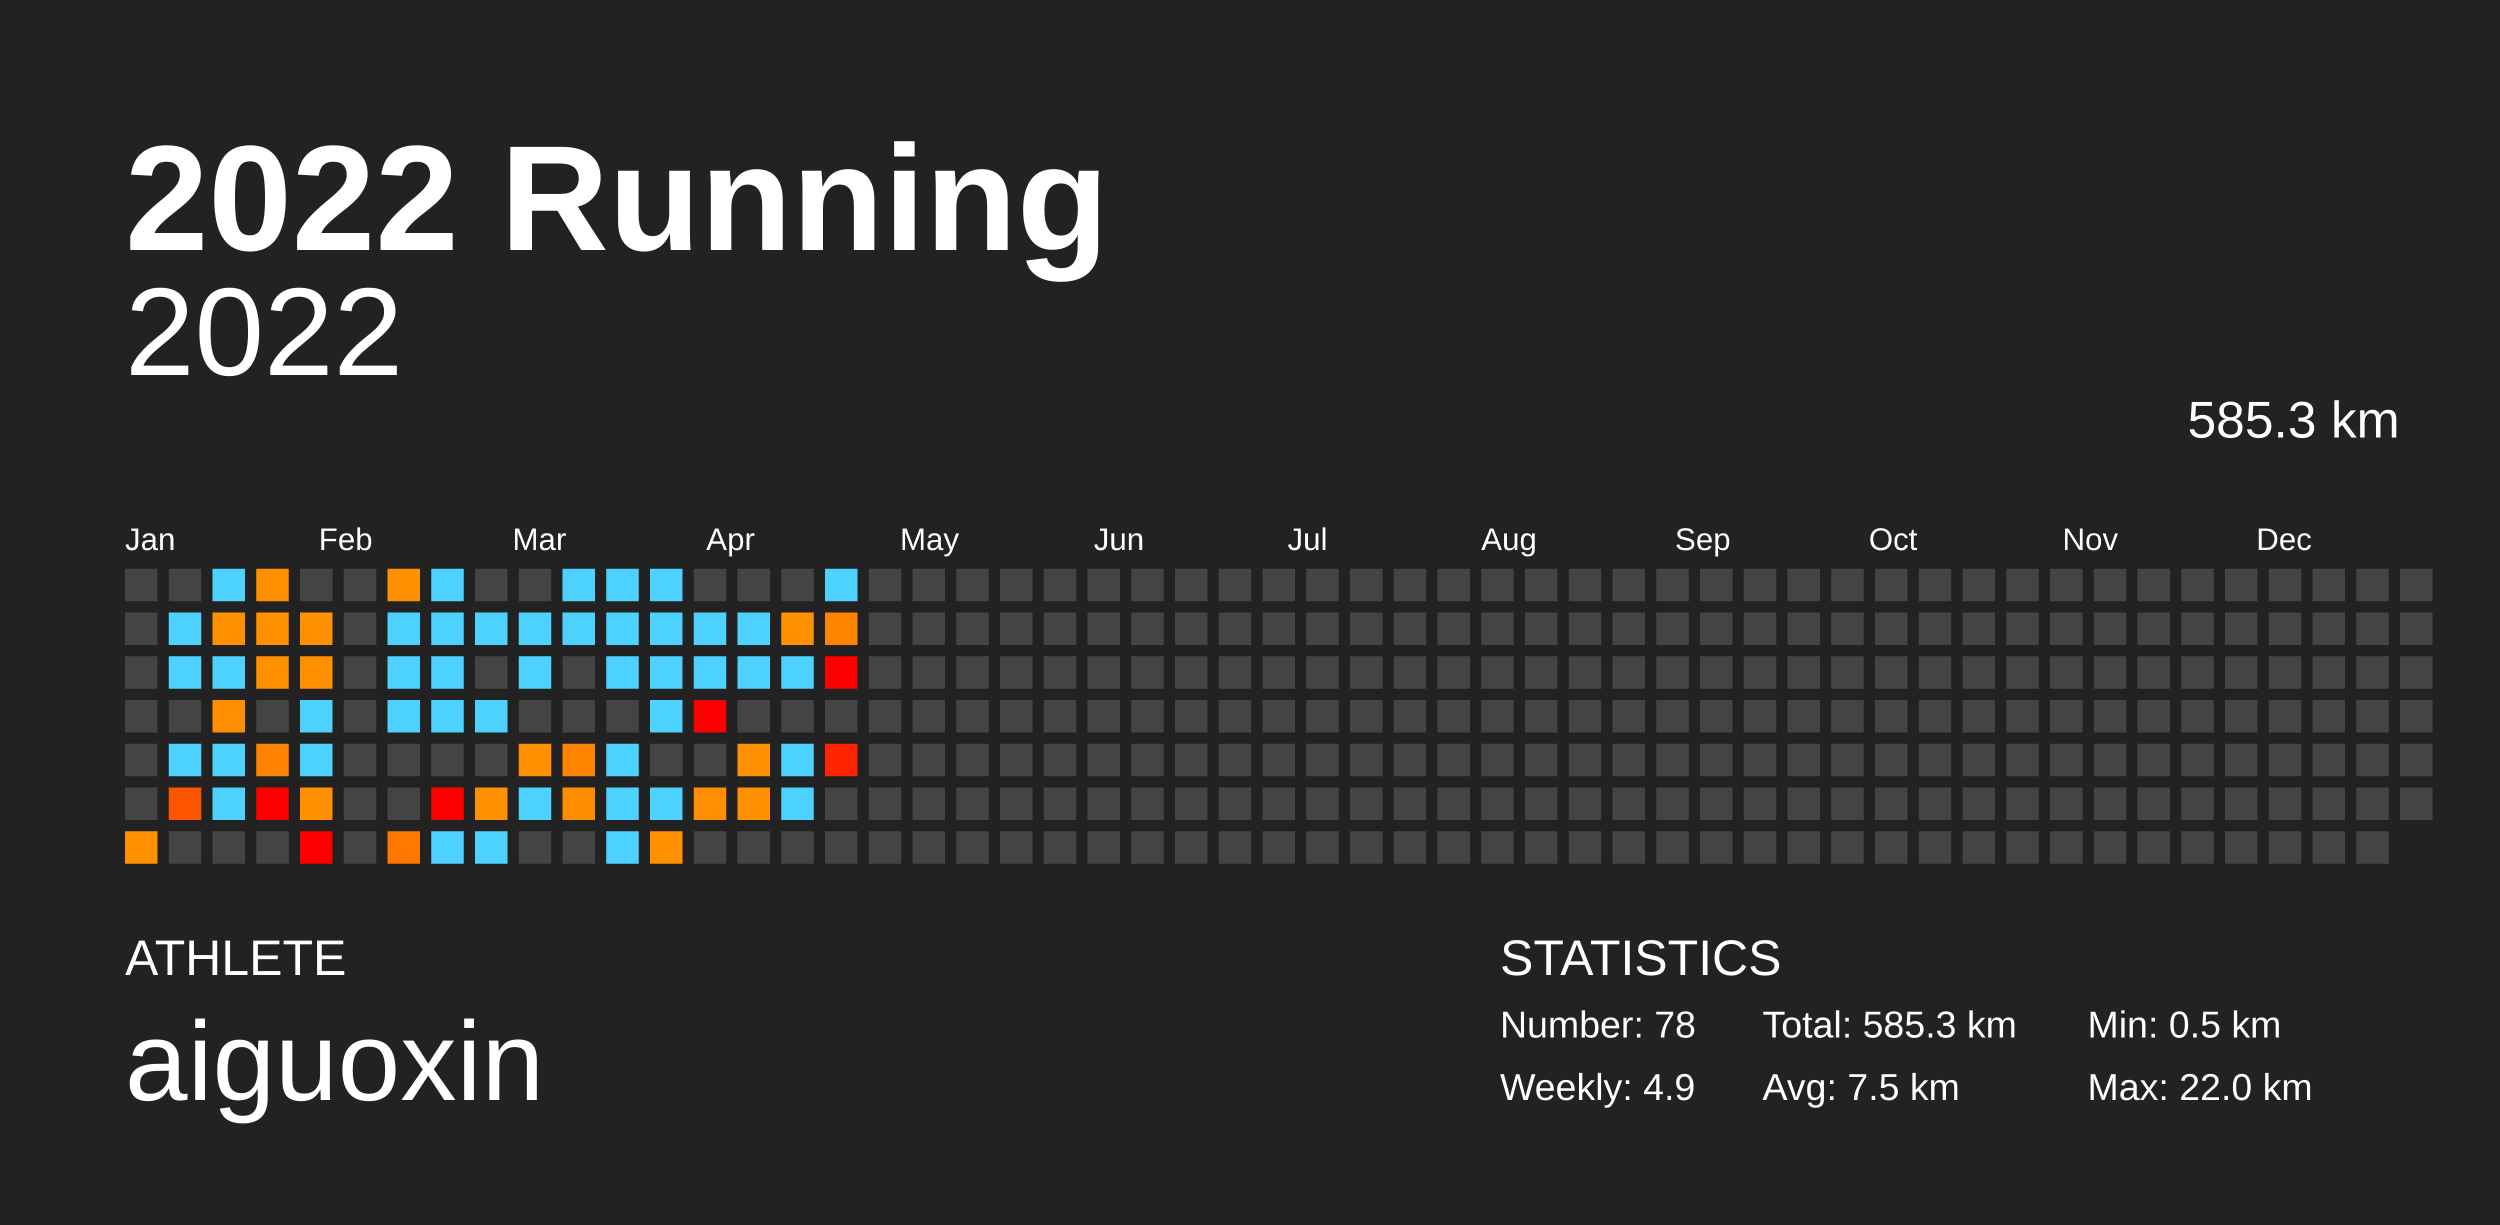
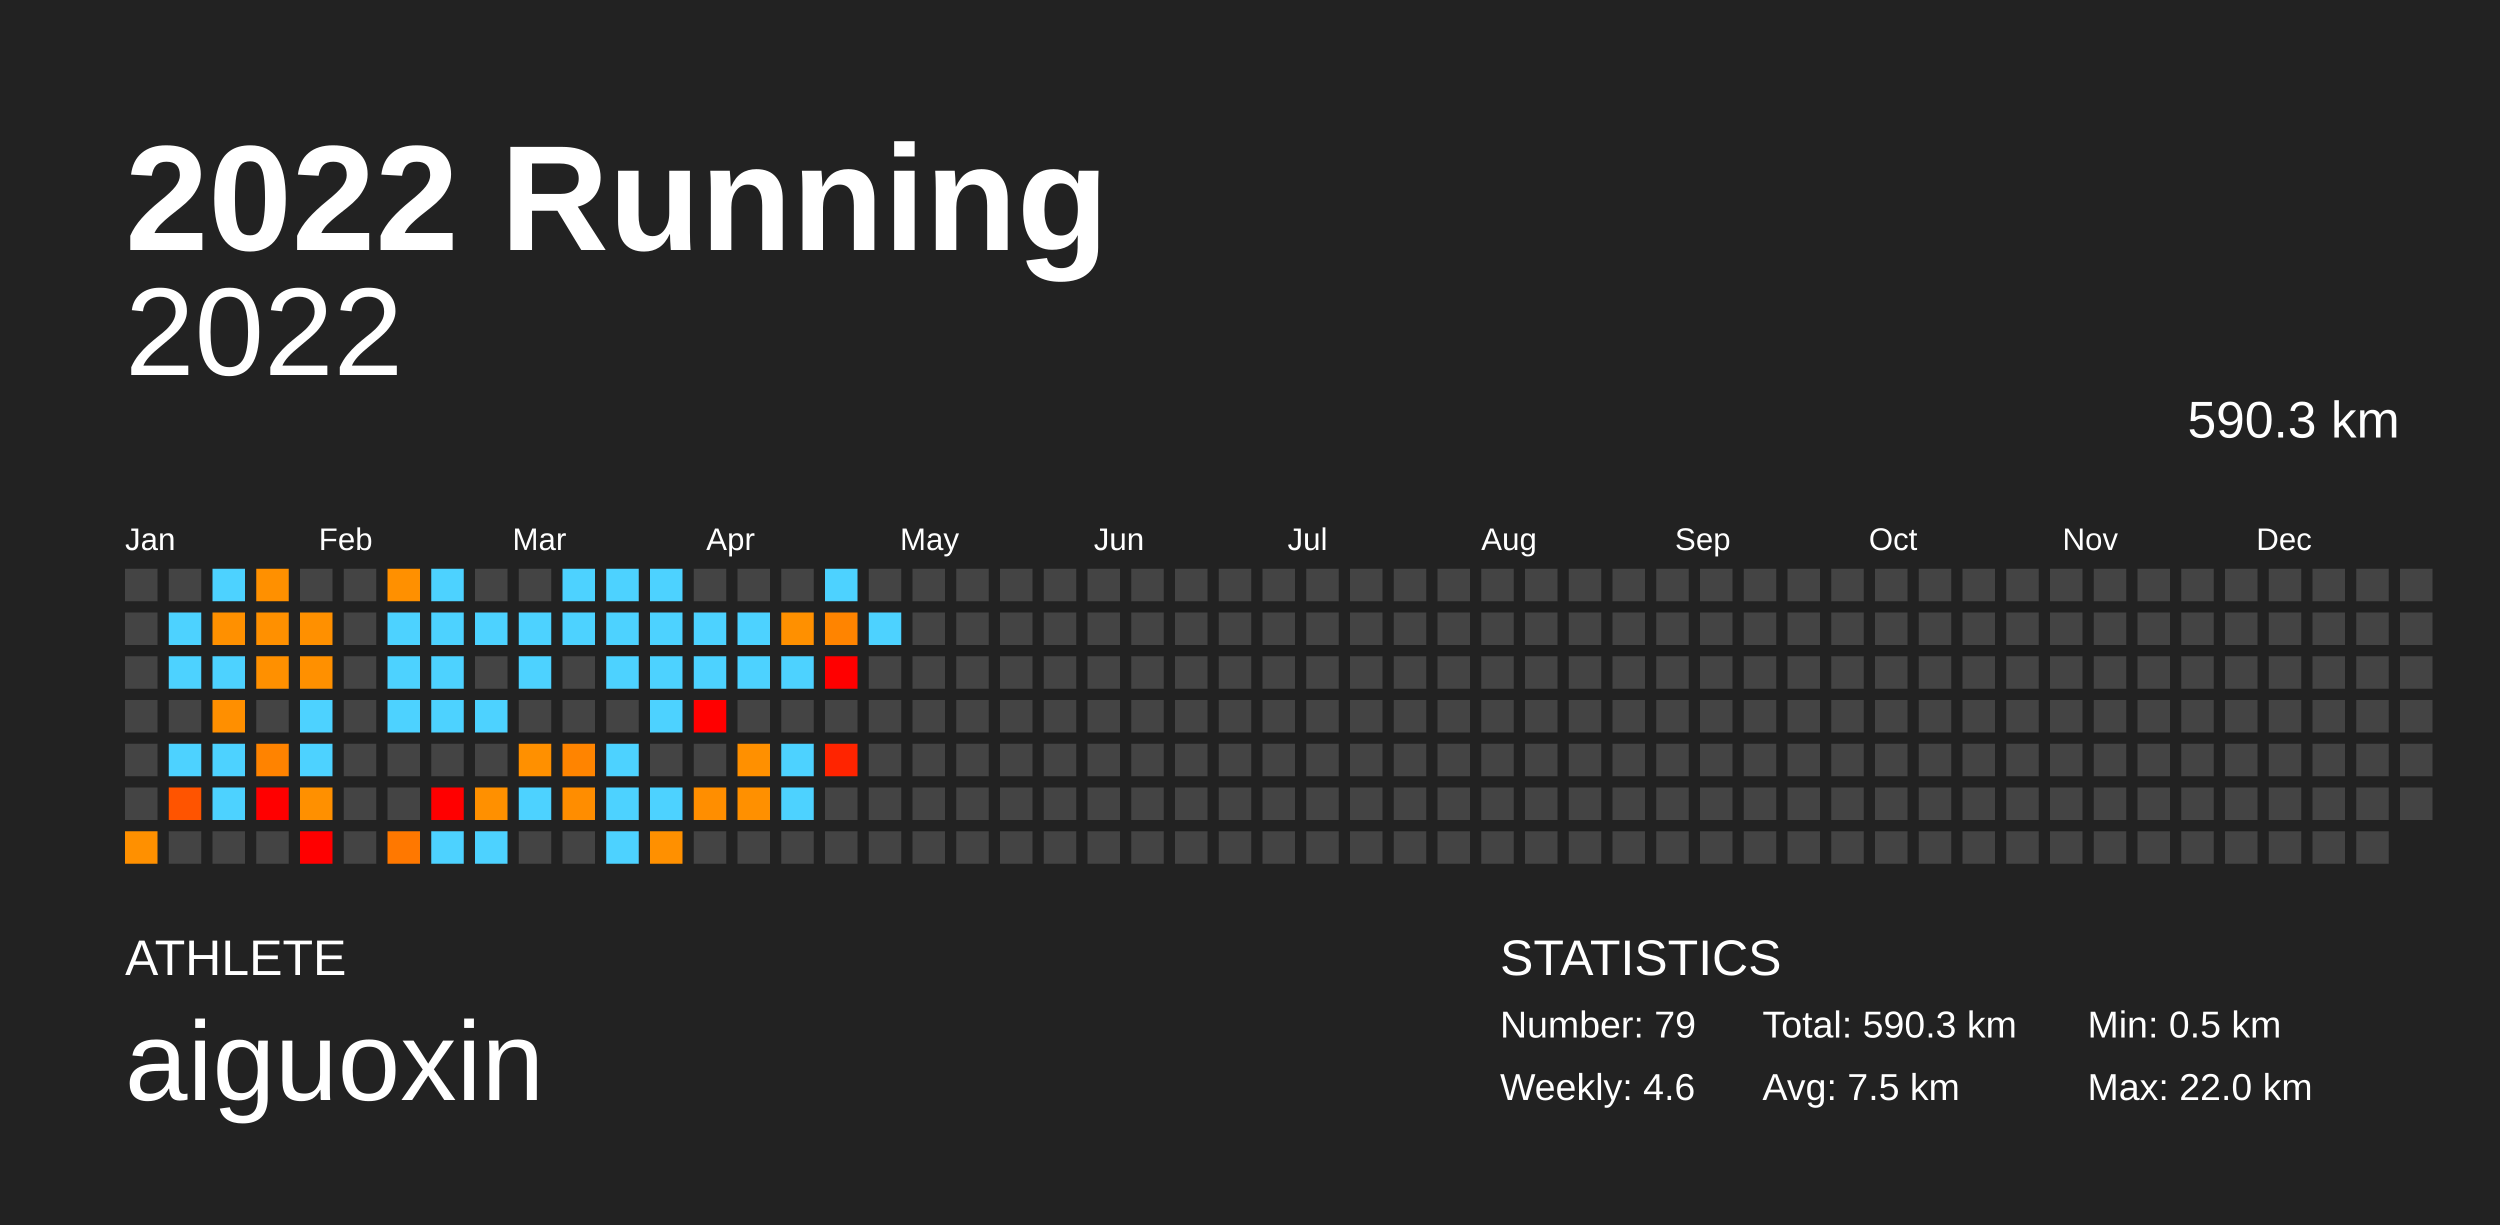
<svg xmlns="http://www.w3.org/2000/svg" baseProfile="full" height="98mm" version="1.1" viewBox="0,0,200,98" width="200mm">
  <defs />
  <rect fill="#222222" height="98" width="200" x="0" y="0" />
  <text fill="#FFFFFF" style="font-size:12px; font-family:Arial; font-weight:bold;" x="10" y="20">2022 Running</text>
  <text fill="#FFFFFF" style="font-size:4px; font-family:Arial" x="10" y="78">ATHLETE</text>
  <text fill="#FFFFFF" style="font-size:9px; font-family:Arial" x="10" y="88">aiguoxin</text>
  <text fill="#FFFFFF" style="font-size:4px; font-family:Arial" x="120" y="78">STATISTICS</text>
-   <text fill="#FFFFFF" style="font-size:3px; font-family:Arial" x="120" y="83">Number: 78</text>
-   <text fill="#FFFFFF" style="font-size:3px; font-family:Arial" x="120" y="88">Weekly: 4.9</text>
-   <text fill="#FFFFFF" style="font-size:3px; font-family:Arial" x="141" y="83">Total: 585.3 km</text>
+   <text fill="#FFFFFF" style="font-size:3px; font-family:Arial" x="120" y="83">Number: 79</text>
+   <text fill="#FFFFFF" style="font-size:3px; font-family:Arial" x="120" y="88">Weekly: 4.6</text>
+   <text fill="#FFFFFF" style="font-size:3px; font-family:Arial" x="141" y="83">Total: 590.3 km</text>
  <text fill="#FFFFFF" style="font-size:3px; font-family:Arial" x="141" y="88">Avg: 7.5 km</text>
  <text fill="#FFFFFF" style="font-size:3px; font-family:Arial" x="167" y="83">Min: 0.5 km</text>
  <text fill="#FFFFFF" style="font-size:3px; font-family:Arial" x="167" y="88">Max: 22.0 km</text>
  <text alignment-baseline="hanging" fill="#FFFFFF" style="font-size:10.0px; font-family:Arial;" x="10" y="30">2022</text>
-   <text alignment-baseline="hanging" fill="#FFFFFF" style="font-size:4.125px; font-family:Arial;" x="175" y="35">585.3 km</text>
+   <text alignment-baseline="hanging" fill="#FFFFFF" style="font-size:4.125px; font-family:Arial;" x="175" y="35">590.3 km</text>
  <text fill="#FFFFFF" style="font-size:2.5px; font-family:Arial" x="10.0" y="44">Jan</text>
  <text fill="#FFFFFF" style="font-size:2.5px; font-family:Arial" x="25.5" y="44">Feb</text>
  <text fill="#FFFFFF" style="font-size:2.5px; font-family:Arial" x="41.0" y="44">Mar</text>
  <text fill="#FFFFFF" style="font-size:2.5px; font-family:Arial" x="56.5" y="44">Apr</text>
  <text fill="#FFFFFF" style="font-size:2.5px; font-family:Arial" x="72.0" y="44">May</text>
  <text fill="#FFFFFF" style="font-size:2.5px; font-family:Arial" x="87.5" y="44">Jun</text>
  <text fill="#FFFFFF" style="font-size:2.5px; font-family:Arial" x="103.0" y="44">Jul</text>
  <text fill="#FFFFFF" style="font-size:2.5px; font-family:Arial" x="118.5" y="44">Aug</text>
  <text fill="#FFFFFF" style="font-size:2.5px; font-family:Arial" x="134.0" y="44">Sep</text>
  <text fill="#FFFFFF" style="font-size:2.5px; font-family:Arial" x="149.5" y="44">Oct</text>
  <text fill="#FFFFFF" style="font-size:2.5px; font-family:Arial" x="165.0" y="44">Nov</text>
  <text fill="#FFFFFF" style="font-size:2.5px; font-family:Arial" x="180.5" y="44">Dec</text>
  <rect fill="#444444" height="2.6" width="2.6" x="10.0" y="45.5" />
  <rect fill="#444444" height="2.6" width="2.6" x="10.0" y="49.0" />
  <rect fill="#444444" height="2.6" width="2.6" x="10.0" y="52.5" />
  <rect fill="#444444" height="2.6" width="2.6" x="10.0" y="56.0" />
  <rect fill="#444444" height="2.6" width="2.6" x="10.0" y="59.5" />
  <rect fill="#444444" height="2.6" width="2.6" x="10.0" y="63.0" />
  <rect fill="#ff9000" height="2.6" width="2.6" x="10.0" y="66.5" />
  <rect fill="#444444" height="2.6" width="2.6" x="13.5" y="45.5" />
  <rect fill="#4dd2ff" height="2.6" width="2.6" x="13.5" y="49.0" />
  <rect fill="#4dd2ff" height="2.6" width="2.6" x="13.5" y="52.5" />
  <rect fill="#444444" height="2.6" width="2.6" x="13.5" y="56.0" />
  <rect fill="#4dd2ff" height="2.6" width="2.6" x="13.5" y="59.5" />
  <rect fill="#ff5400" height="2.6" width="2.6" x="13.5" y="63.0" />
  <rect fill="#444444" height="2.6" width="2.6" x="13.5" y="66.5" />
  <rect fill="#4dd2ff" height="2.6" width="2.6" x="17.0" y="45.5" />
  <rect fill="#ff9000" height="2.6" width="2.6" x="17.0" y="49.0" />
  <rect fill="#4dd2ff" height="2.6" width="2.6" x="17.0" y="52.5" />
  <rect fill="#ff8f00" height="2.6" width="2.6" x="17.0" y="56.0" />
  <rect fill="#4dd2ff" height="2.6" width="2.6" x="17.0" y="59.5" />
  <rect fill="#4dd2ff" height="2.6" width="2.6" x="17.0" y="63.0" />
  <rect fill="#444444" height="2.6" width="2.6" x="17.0" y="66.5" />
  <rect fill="#ff9000" height="2.6" width="2.6" x="20.5" y="45.5" />
  <rect fill="#ff9000" height="2.6" width="2.6" x="20.5" y="49.0" />
  <rect fill="#ff9000" height="2.6" width="2.6" x="20.5" y="52.5" />
  <rect fill="#444444" height="2.6" width="2.6" x="20.5" y="56.0" />
  <rect fill="#ff8300" height="2.6" width="2.6" x="20.5" y="59.5" />
  <rect fill="red" height="2.6" width="2.6" x="20.5" y="63.0" />
  <rect fill="#444444" height="2.6" width="2.6" x="20.5" y="66.5" />
  <rect fill="#444444" height="2.6" width="2.6" x="24.0" y="45.5" />
  <rect fill="#ff9000" height="2.6" width="2.6" x="24.0" y="49.0" />
  <rect fill="#ff9000" height="2.6" width="2.6" x="24.0" y="52.5" />
  <rect fill="#4dd2ff" height="2.6" width="2.6" x="24.0" y="56.0" />
  <rect fill="#4dd2ff" height="2.6" width="2.6" x="24.0" y="59.5" />
  <rect fill="#ff9000" height="2.6" width="2.6" x="24.0" y="63.0" />
  <rect fill="red" height="2.6" width="2.6" x="24.0" y="66.5" />
  <rect fill="#444444" height="2.6" width="2.6" x="27.5" y="45.5" />
  <rect fill="#444444" height="2.6" width="2.6" x="27.5" y="49.0" />
  <rect fill="#444444" height="2.6" width="2.6" x="27.5" y="52.5" />
  <rect fill="#444444" height="2.6" width="2.6" x="27.5" y="56.0" />
  <rect fill="#444444" height="2.6" width="2.6" x="27.5" y="59.5" />
  <rect fill="#444444" height="2.6" width="2.6" x="27.5" y="63.0" />
  <rect fill="#444444" height="2.6" width="2.6" x="27.5" y="66.5" />
  <rect fill="#ff9000" height="2.6" width="2.6" x="31.0" y="45.5" />
  <rect fill="#4dd2ff" height="2.6" width="2.6" x="31.0" y="49.0" />
  <rect fill="#4dd2ff" height="2.6" width="2.6" x="31.0" y="52.5" />
  <rect fill="#4dd2ff" height="2.6" width="2.6" x="31.0" y="56.0" />
  <rect fill="#444444" height="2.6" width="2.6" x="31.0" y="59.5" />
  <rect fill="#444444" height="2.6" width="2.6" x="31.0" y="63.0" />
  <rect fill="#ff7800" height="2.6" width="2.6" x="31.0" y="66.5" />
  <rect fill="#4dd2ff" height="2.6" width="2.6" x="34.5" y="45.5" />
  <rect fill="#4dd2ff" height="2.6" width="2.6" x="34.5" y="49.0" />
  <rect fill="#4dd2ff" height="2.6" width="2.6" x="34.5" y="52.5" />
  <rect fill="#4dd2ff" height="2.6" width="2.6" x="34.5" y="56.0" />
  <rect fill="#444444" height="2.6" width="2.6" x="34.5" y="59.5" />
  <rect fill="red" height="2.6" width="2.6" x="34.5" y="63.0" />
  <rect fill="#4dd2ff" height="2.6" width="2.6" x="34.5" y="66.5" />
  <rect fill="#444444" height="2.6" width="2.6" x="38.0" y="45.5" />
  <rect fill="#4dd2ff" height="2.6" width="2.6" x="38.0" y="49.0" />
  <rect fill="#444444" height="2.6" width="2.6" x="38.0" y="52.5" />
  <rect fill="#4dd2ff" height="2.6" width="2.6" x="38.0" y="56.0" />
  <rect fill="#444444" height="2.6" width="2.6" x="38.0" y="59.5" />
  <rect fill="#ff9000" height="2.6" width="2.6" x="38.0" y="63.0" />
  <rect fill="#4dd2ff" height="2.6" width="2.6" x="38.0" y="66.5" />
  <rect fill="#444444" height="2.6" width="2.6" x="41.5" y="45.5" />
  <rect fill="#4dd2ff" height="2.6" width="2.6" x="41.5" y="49.0" />
  <rect fill="#4dd2ff" height="2.6" width="2.6" x="41.5" y="52.5" />
  <rect fill="#444444" height="2.6" width="2.6" x="41.5" y="56.0" />
  <rect fill="#ff9000" height="2.6" width="2.6" x="41.5" y="59.5" />
  <rect fill="#4dd2ff" height="2.6" width="2.6" x="41.5" y="63.0" />
  <rect fill="#444444" height="2.6" width="2.6" x="41.5" y="66.5" />
  <rect fill="#4dd2ff" height="2.6" width="2.6" x="45.0" y="45.5" />
  <rect fill="#4dd2ff" height="2.6" width="2.6" x="45.0" y="49.0" />
  <rect fill="#444444" height="2.6" width="2.6" x="45.0" y="52.5" />
  <rect fill="#444444" height="2.6" width="2.6" x="45.0" y="56.0" />
  <rect fill="#ff8400" height="2.6" width="2.6" x="45.0" y="59.5" />
  <rect fill="#ff8d00" height="2.6" width="2.6" x="45.0" y="63.0" />
  <rect fill="#444444" height="2.6" width="2.6" x="45.0" y="66.5" />
  <rect fill="#4dd2ff" height="2.6" width="2.6" x="48.5" y="45.5" />
  <rect fill="#4dd2ff" height="2.6" width="2.6" x="48.5" y="49.0" />
  <rect fill="#4dd2ff" height="2.6" width="2.6" x="48.5" y="52.5" />
  <rect fill="#444444" height="2.6" width="2.6" x="48.5" y="56.0" />
  <rect fill="#4dd2ff" height="2.6" width="2.6" x="48.5" y="59.5" />
  <rect fill="#4dd2ff" height="2.6" width="2.6" x="48.5" y="63.0" />
  <rect fill="#4dd2ff" height="2.6" width="2.6" x="48.5" y="66.5" />
  <rect fill="#4dd2ff" height="2.6" width="2.6" x="52.0" y="45.5" />
  <rect fill="#4dd2ff" height="2.6" width="2.6" x="52.0" y="49.0" />
  <rect fill="#4dd2ff" height="2.6" width="2.6" x="52.0" y="52.5" />
  <rect fill="#4dd2ff" height="2.6" width="2.6" x="52.0" y="56.0" />
  <rect fill="#444444" height="2.6" width="2.6" x="52.0" y="59.5" />
  <rect fill="#4dd2ff" height="2.6" width="2.6" x="52.0" y="63.0" />
  <rect fill="#ff9000" height="2.6" width="2.6" x="52.0" y="66.5" />
  <rect fill="#444444" height="2.6" width="2.6" x="55.5" y="45.5" />
  <rect fill="#4dd2ff" height="2.6" width="2.6" x="55.5" y="49.0" />
  <rect fill="#4dd2ff" height="2.6" width="2.6" x="55.5" y="52.5" />
  <rect fill="red" height="2.6" width="2.6" x="55.5" y="56.0" />
  <rect fill="#444444" height="2.6" width="2.6" x="55.5" y="59.5" />
  <rect fill="#ff8e00" height="2.6" width="2.6" x="55.5" y="63.0" />
  <rect fill="#444444" height="2.6" width="2.6" x="55.5" y="66.5" />
  <rect fill="#444444" height="2.6" width="2.6" x="59.0" y="45.5" />
  <rect fill="#4dd2ff" height="2.6" width="2.6" x="59.0" y="49.0" />
  <rect fill="#4dd2ff" height="2.6" width="2.6" x="59.0" y="52.5" />
  <rect fill="#444444" height="2.6" width="2.6" x="59.0" y="56.0" />
  <rect fill="#ff9000" height="2.6" width="2.6" x="59.0" y="59.5" />
  <rect fill="#ff9000" height="2.6" width="2.6" x="59.0" y="63.0" />
  <rect fill="#444444" height="2.6" width="2.6" x="59.0" y="66.5" />
  <rect fill="#444444" height="2.6" width="2.6" x="62.5" y="45.5" />
  <rect fill="#ff9000" height="2.6" width="2.6" x="62.5" y="49.0" />
  <rect fill="#4dd2ff" height="2.6" width="2.6" x="62.5" y="52.5" />
  <rect fill="#444444" height="2.6" width="2.6" x="62.5" y="56.0" />
  <rect fill="#4dd2ff" height="2.6" width="2.6" x="62.5" y="59.5" />
  <rect fill="#4dd2ff" height="2.6" width="2.6" x="62.5" y="63.0" />
  <rect fill="#444444" height="2.6" width="2.6" x="62.5" y="66.5" />
  <rect fill="#4dd2ff" height="2.6" width="2.6" x="66.0" y="45.5" />
  <rect fill="#ff8400" height="2.6" width="2.6" x="66.0" y="49.0" />
  <rect fill="red" height="2.6" width="2.6" x="66.0" y="52.5" />
  <rect fill="#444444" height="2.6" width="2.6" x="66.0" y="56.0" />
  <rect fill="#ff2400" height="2.6" width="2.6" x="66.0" y="59.5" />
  <rect fill="#444444" height="2.6" width="2.6" x="66.0" y="63.0" />
  <rect fill="#444444" height="2.6" width="2.6" x="66.0" y="66.5" />
  <rect fill="#444444" height="2.6" width="2.6" x="69.5" y="45.5" />
-   <rect fill="#444444" height="2.6" width="2.6" x="69.5" y="49.0" />
+   <rect fill="#4dd2ff" height="2.6" width="2.6" x="69.5" y="49.0" />
  <rect fill="#444444" height="2.6" width="2.6" x="69.5" y="52.5" />
  <rect fill="#444444" height="2.6" width="2.6" x="69.5" y="56.0" />
  <rect fill="#444444" height="2.6" width="2.6" x="69.5" y="59.5" />
  <rect fill="#444444" height="2.6" width="2.6" x="69.5" y="63.0" />
  <rect fill="#444444" height="2.6" width="2.6" x="69.5" y="66.5" />
  <rect fill="#444444" height="2.6" width="2.6" x="73.0" y="45.5" />
  <rect fill="#444444" height="2.6" width="2.6" x="73.0" y="49.0" />
  <rect fill="#444444" height="2.6" width="2.6" x="73.0" y="52.5" />
  <rect fill="#444444" height="2.6" width="2.6" x="73.0" y="56.0" />
  <rect fill="#444444" height="2.6" width="2.6" x="73.0" y="59.5" />
  <rect fill="#444444" height="2.6" width="2.6" x="73.0" y="63.0" />
  <rect fill="#444444" height="2.6" width="2.6" x="73.0" y="66.5" />
  <rect fill="#444444" height="2.6" width="2.6" x="76.5" y="45.5" />
  <rect fill="#444444" height="2.6" width="2.6" x="76.5" y="49.0" />
  <rect fill="#444444" height="2.6" width="2.6" x="76.5" y="52.5" />
  <rect fill="#444444" height="2.6" width="2.6" x="76.5" y="56.0" />
  <rect fill="#444444" height="2.6" width="2.6" x="76.5" y="59.5" />
  <rect fill="#444444" height="2.6" width="2.6" x="76.5" y="63.0" />
  <rect fill="#444444" height="2.6" width="2.6" x="76.5" y="66.5" />
  <rect fill="#444444" height="2.6" width="2.6" x="80.0" y="45.5" />
  <rect fill="#444444" height="2.6" width="2.6" x="80.0" y="49.0" />
  <rect fill="#444444" height="2.6" width="2.6" x="80.0" y="52.5" />
  <rect fill="#444444" height="2.6" width="2.6" x="80.0" y="56.0" />
  <rect fill="#444444" height="2.6" width="2.6" x="80.0" y="59.5" />
  <rect fill="#444444" height="2.6" width="2.6" x="80.0" y="63.0" />
  <rect fill="#444444" height="2.6" width="2.6" x="80.0" y="66.5" />
  <rect fill="#444444" height="2.6" width="2.6" x="83.5" y="45.5" />
  <rect fill="#444444" height="2.6" width="2.6" x="83.5" y="49.0" />
  <rect fill="#444444" height="2.6" width="2.6" x="83.5" y="52.5" />
  <rect fill="#444444" height="2.6" width="2.6" x="83.5" y="56.0" />
  <rect fill="#444444" height="2.6" width="2.6" x="83.5" y="59.5" />
  <rect fill="#444444" height="2.6" width="2.6" x="83.5" y="63.0" />
  <rect fill="#444444" height="2.6" width="2.6" x="83.5" y="66.5" />
  <rect fill="#444444" height="2.6" width="2.6" x="87.0" y="45.5" />
  <rect fill="#444444" height="2.6" width="2.6" x="87.0" y="49.0" />
  <rect fill="#444444" height="2.6" width="2.6" x="87.0" y="52.5" />
  <rect fill="#444444" height="2.6" width="2.6" x="87.0" y="56.0" />
  <rect fill="#444444" height="2.6" width="2.6" x="87.0" y="59.5" />
  <rect fill="#444444" height="2.6" width="2.6" x="87.0" y="63.0" />
  <rect fill="#444444" height="2.6" width="2.6" x="87.0" y="66.5" />
  <rect fill="#444444" height="2.6" width="2.6" x="90.5" y="45.5" />
  <rect fill="#444444" height="2.6" width="2.6" x="90.5" y="49.0" />
  <rect fill="#444444" height="2.6" width="2.6" x="90.5" y="52.5" />
  <rect fill="#444444" height="2.6" width="2.6" x="90.5" y="56.0" />
  <rect fill="#444444" height="2.6" width="2.6" x="90.5" y="59.5" />
  <rect fill="#444444" height="2.6" width="2.6" x="90.5" y="63.0" />
  <rect fill="#444444" height="2.6" width="2.6" x="90.5" y="66.5" />
  <rect fill="#444444" height="2.6" width="2.6" x="94.0" y="45.5" />
  <rect fill="#444444" height="2.6" width="2.6" x="94.0" y="49.0" />
  <rect fill="#444444" height="2.6" width="2.6" x="94.0" y="52.5" />
  <rect fill="#444444" height="2.6" width="2.6" x="94.0" y="56.0" />
  <rect fill="#444444" height="2.6" width="2.6" x="94.0" y="59.5" />
  <rect fill="#444444" height="2.6" width="2.6" x="94.0" y="63.0" />
  <rect fill="#444444" height="2.6" width="2.6" x="94.0" y="66.5" />
  <rect fill="#444444" height="2.6" width="2.6" x="97.5" y="45.5" />
  <rect fill="#444444" height="2.6" width="2.6" x="97.5" y="49.0" />
  <rect fill="#444444" height="2.6" width="2.6" x="97.5" y="52.5" />
  <rect fill="#444444" height="2.6" width="2.6" x="97.5" y="56.0" />
  <rect fill="#444444" height="2.6" width="2.6" x="97.5" y="59.5" />
  <rect fill="#444444" height="2.6" width="2.6" x="97.5" y="63.0" />
  <rect fill="#444444" height="2.6" width="2.6" x="97.5" y="66.5" />
  <rect fill="#444444" height="2.6" width="2.6" x="101.0" y="45.5" />
  <rect fill="#444444" height="2.6" width="2.6" x="101.0" y="49.0" />
  <rect fill="#444444" height="2.6" width="2.6" x="101.0" y="52.5" />
  <rect fill="#444444" height="2.6" width="2.6" x="101.0" y="56.0" />
  <rect fill="#444444" height="2.6" width="2.6" x="101.0" y="59.5" />
  <rect fill="#444444" height="2.6" width="2.6" x="101.0" y="63.0" />
  <rect fill="#444444" height="2.6" width="2.6" x="101.0" y="66.5" />
  <rect fill="#444444" height="2.6" width="2.6" x="104.5" y="45.5" />
  <rect fill="#444444" height="2.6" width="2.6" x="104.5" y="49.0" />
  <rect fill="#444444" height="2.6" width="2.6" x="104.5" y="52.5" />
  <rect fill="#444444" height="2.6" width="2.6" x="104.5" y="56.0" />
  <rect fill="#444444" height="2.6" width="2.6" x="104.5" y="59.5" />
  <rect fill="#444444" height="2.6" width="2.6" x="104.5" y="63.0" />
  <rect fill="#444444" height="2.6" width="2.6" x="104.5" y="66.5" />
  <rect fill="#444444" height="2.6" width="2.6" x="108.0" y="45.5" />
  <rect fill="#444444" height="2.6" width="2.6" x="108.0" y="49.0" />
  <rect fill="#444444" height="2.6" width="2.6" x="108.0" y="52.5" />
  <rect fill="#444444" height="2.6" width="2.6" x="108.0" y="56.0" />
  <rect fill="#444444" height="2.6" width="2.6" x="108.0" y="59.5" />
  <rect fill="#444444" height="2.6" width="2.6" x="108.0" y="63.0" />
  <rect fill="#444444" height="2.6" width="2.6" x="108.0" y="66.5" />
  <rect fill="#444444" height="2.6" width="2.6" x="111.5" y="45.5" />
  <rect fill="#444444" height="2.6" width="2.6" x="111.5" y="49.0" />
  <rect fill="#444444" height="2.6" width="2.6" x="111.5" y="52.5" />
  <rect fill="#444444" height="2.6" width="2.6" x="111.5" y="56.0" />
  <rect fill="#444444" height="2.6" width="2.6" x="111.5" y="59.5" />
  <rect fill="#444444" height="2.6" width="2.6" x="111.5" y="63.0" />
  <rect fill="#444444" height="2.6" width="2.6" x="111.5" y="66.5" />
  <rect fill="#444444" height="2.6" width="2.6" x="115.0" y="45.5" />
  <rect fill="#444444" height="2.6" width="2.6" x="115.0" y="49.0" />
  <rect fill="#444444" height="2.6" width="2.6" x="115.0" y="52.5" />
  <rect fill="#444444" height="2.6" width="2.6" x="115.0" y="56.0" />
  <rect fill="#444444" height="2.6" width="2.6" x="115.0" y="59.5" />
  <rect fill="#444444" height="2.6" width="2.6" x="115.0" y="63.0" />
  <rect fill="#444444" height="2.6" width="2.6" x="115.0" y="66.5" />
  <rect fill="#444444" height="2.6" width="2.6" x="118.5" y="45.5" />
  <rect fill="#444444" height="2.6" width="2.6" x="118.5" y="49.0" />
  <rect fill="#444444" height="2.6" width="2.6" x="118.5" y="52.5" />
  <rect fill="#444444" height="2.6" width="2.6" x="118.5" y="56.0" />
  <rect fill="#444444" height="2.6" width="2.6" x="118.5" y="59.5" />
  <rect fill="#444444" height="2.6" width="2.6" x="118.5" y="63.0" />
  <rect fill="#444444" height="2.6" width="2.6" x="118.5" y="66.5" />
  <rect fill="#444444" height="2.6" width="2.6" x="122.0" y="45.5" />
  <rect fill="#444444" height="2.6" width="2.6" x="122.0" y="49.0" />
  <rect fill="#444444" height="2.6" width="2.6" x="122.0" y="52.5" />
  <rect fill="#444444" height="2.6" width="2.6" x="122.0" y="56.0" />
  <rect fill="#444444" height="2.6" width="2.6" x="122.0" y="59.5" />
  <rect fill="#444444" height="2.6" width="2.6" x="122.0" y="63.0" />
  <rect fill="#444444" height="2.6" width="2.6" x="122.0" y="66.5" />
  <rect fill="#444444" height="2.6" width="2.6" x="125.5" y="45.5" />
  <rect fill="#444444" height="2.6" width="2.6" x="125.5" y="49.0" />
  <rect fill="#444444" height="2.6" width="2.6" x="125.5" y="52.5" />
  <rect fill="#444444" height="2.6" width="2.6" x="125.5" y="56.0" />
  <rect fill="#444444" height="2.6" width="2.6" x="125.5" y="59.5" />
  <rect fill="#444444" height="2.6" width="2.6" x="125.5" y="63.0" />
  <rect fill="#444444" height="2.6" width="2.6" x="125.5" y="66.5" />
  <rect fill="#444444" height="2.6" width="2.6" x="129.0" y="45.5" />
  <rect fill="#444444" height="2.6" width="2.6" x="129.0" y="49.0" />
  <rect fill="#444444" height="2.6" width="2.6" x="129.0" y="52.5" />
  <rect fill="#444444" height="2.6" width="2.6" x="129.0" y="56.0" />
  <rect fill="#444444" height="2.6" width="2.6" x="129.0" y="59.5" />
  <rect fill="#444444" height="2.6" width="2.6" x="129.0" y="63.0" />
  <rect fill="#444444" height="2.6" width="2.6" x="129.0" y="66.5" />
  <rect fill="#444444" height="2.6" width="2.6" x="132.5" y="45.5" />
  <rect fill="#444444" height="2.6" width="2.6" x="132.5" y="49.0" />
  <rect fill="#444444" height="2.6" width="2.6" x="132.5" y="52.5" />
  <rect fill="#444444" height="2.6" width="2.6" x="132.5" y="56.0" />
  <rect fill="#444444" height="2.6" width="2.6" x="132.5" y="59.5" />
  <rect fill="#444444" height="2.6" width="2.6" x="132.5" y="63.0" />
  <rect fill="#444444" height="2.6" width="2.6" x="132.5" y="66.5" />
  <rect fill="#444444" height="2.6" width="2.6" x="136.0" y="45.5" />
  <rect fill="#444444" height="2.6" width="2.6" x="136.0" y="49.0" />
  <rect fill="#444444" height="2.6" width="2.6" x="136.0" y="52.5" />
  <rect fill="#444444" height="2.6" width="2.6" x="136.0" y="56.0" />
  <rect fill="#444444" height="2.6" width="2.6" x="136.0" y="59.5" />
  <rect fill="#444444" height="2.6" width="2.6" x="136.0" y="63.0" />
  <rect fill="#444444" height="2.6" width="2.6" x="136.0" y="66.5" />
  <rect fill="#444444" height="2.6" width="2.6" x="139.5" y="45.5" />
  <rect fill="#444444" height="2.6" width="2.6" x="139.5" y="49.0" />
  <rect fill="#444444" height="2.6" width="2.6" x="139.5" y="52.5" />
  <rect fill="#444444" height="2.6" width="2.6" x="139.5" y="56.0" />
  <rect fill="#444444" height="2.6" width="2.6" x="139.5" y="59.5" />
  <rect fill="#444444" height="2.6" width="2.6" x="139.5" y="63.0" />
  <rect fill="#444444" height="2.6" width="2.6" x="139.5" y="66.5" />
  <rect fill="#444444" height="2.6" width="2.6" x="143.0" y="45.5" />
  <rect fill="#444444" height="2.6" width="2.6" x="143.0" y="49.0" />
  <rect fill="#444444" height="2.6" width="2.6" x="143.0" y="52.5" />
  <rect fill="#444444" height="2.6" width="2.6" x="143.0" y="56.0" />
  <rect fill="#444444" height="2.6" width="2.6" x="143.0" y="59.5" />
  <rect fill="#444444" height="2.6" width="2.6" x="143.0" y="63.0" />
  <rect fill="#444444" height="2.6" width="2.6" x="143.0" y="66.5" />
  <rect fill="#444444" height="2.6" width="2.6" x="146.5" y="45.5" />
  <rect fill="#444444" height="2.6" width="2.6" x="146.5" y="49.0" />
  <rect fill="#444444" height="2.6" width="2.6" x="146.5" y="52.5" />
  <rect fill="#444444" height="2.6" width="2.6" x="146.5" y="56.0" />
  <rect fill="#444444" height="2.6" width="2.6" x="146.5" y="59.5" />
  <rect fill="#444444" height="2.6" width="2.6" x="146.5" y="63.0" />
  <rect fill="#444444" height="2.6" width="2.6" x="146.5" y="66.5" />
  <rect fill="#444444" height="2.6" width="2.6" x="150.0" y="45.5" />
  <rect fill="#444444" height="2.6" width="2.6" x="150.0" y="49.0" />
  <rect fill="#444444" height="2.6" width="2.6" x="150.0" y="52.5" />
  <rect fill="#444444" height="2.6" width="2.6" x="150.0" y="56.0" />
  <rect fill="#444444" height="2.6" width="2.6" x="150.0" y="59.5" />
  <rect fill="#444444" height="2.6" width="2.6" x="150.0" y="63.0" />
  <rect fill="#444444" height="2.6" width="2.6" x="150.0" y="66.5" />
  <rect fill="#444444" height="2.6" width="2.6" x="153.5" y="45.5" />
  <rect fill="#444444" height="2.6" width="2.6" x="153.5" y="49.0" />
  <rect fill="#444444" height="2.6" width="2.6" x="153.5" y="52.5" />
  <rect fill="#444444" height="2.6" width="2.6" x="153.5" y="56.0" />
  <rect fill="#444444" height="2.6" width="2.6" x="153.5" y="59.5" />
  <rect fill="#444444" height="2.6" width="2.6" x="153.5" y="63.0" />
  <rect fill="#444444" height="2.6" width="2.6" x="153.5" y="66.5" />
  <rect fill="#444444" height="2.6" width="2.6" x="157.0" y="45.5" />
  <rect fill="#444444" height="2.6" width="2.6" x="157.0" y="49.0" />
  <rect fill="#444444" height="2.6" width="2.6" x="157.0" y="52.5" />
  <rect fill="#444444" height="2.6" width="2.6" x="157.0" y="56.0" />
  <rect fill="#444444" height="2.6" width="2.6" x="157.0" y="59.5" />
  <rect fill="#444444" height="2.6" width="2.6" x="157.0" y="63.0" />
  <rect fill="#444444" height="2.6" width="2.6" x="157.0" y="66.5" />
  <rect fill="#444444" height="2.6" width="2.6" x="160.5" y="45.5" />
  <rect fill="#444444" height="2.6" width="2.6" x="160.5" y="49.0" />
  <rect fill="#444444" height="2.6" width="2.6" x="160.5" y="52.5" />
  <rect fill="#444444" height="2.6" width="2.6" x="160.5" y="56.0" />
  <rect fill="#444444" height="2.6" width="2.6" x="160.5" y="59.5" />
  <rect fill="#444444" height="2.6" width="2.6" x="160.5" y="63.0" />
  <rect fill="#444444" height="2.6" width="2.6" x="160.5" y="66.5" />
  <rect fill="#444444" height="2.6" width="2.6" x="164.0" y="45.5" />
  <rect fill="#444444" height="2.6" width="2.6" x="164.0" y="49.0" />
  <rect fill="#444444" height="2.6" width="2.6" x="164.0" y="52.5" />
  <rect fill="#444444" height="2.6" width="2.6" x="164.0" y="56.0" />
  <rect fill="#444444" height="2.6" width="2.6" x="164.0" y="59.5" />
  <rect fill="#444444" height="2.6" width="2.6" x="164.0" y="63.0" />
  <rect fill="#444444" height="2.6" width="2.6" x="164.0" y="66.5" />
  <rect fill="#444444" height="2.6" width="2.6" x="167.5" y="45.5" />
  <rect fill="#444444" height="2.6" width="2.6" x="167.5" y="49.0" />
  <rect fill="#444444" height="2.6" width="2.6" x="167.5" y="52.5" />
  <rect fill="#444444" height="2.6" width="2.6" x="167.5" y="56.0" />
  <rect fill="#444444" height="2.6" width="2.6" x="167.5" y="59.5" />
  <rect fill="#444444" height="2.6" width="2.6" x="167.5" y="63.0" />
  <rect fill="#444444" height="2.6" width="2.6" x="167.5" y="66.5" />
  <rect fill="#444444" height="2.6" width="2.6" x="171.0" y="45.5" />
  <rect fill="#444444" height="2.6" width="2.6" x="171.0" y="49.0" />
  <rect fill="#444444" height="2.6" width="2.6" x="171.0" y="52.5" />
  <rect fill="#444444" height="2.6" width="2.6" x="171.0" y="56.0" />
  <rect fill="#444444" height="2.6" width="2.6" x="171.0" y="59.5" />
  <rect fill="#444444" height="2.6" width="2.6" x="171.0" y="63.0" />
  <rect fill="#444444" height="2.6" width="2.6" x="171.0" y="66.5" />
  <rect fill="#444444" height="2.6" width="2.6" x="174.5" y="45.5" />
  <rect fill="#444444" height="2.6" width="2.6" x="174.5" y="49.0" />
  <rect fill="#444444" height="2.6" width="2.6" x="174.5" y="52.5" />
  <rect fill="#444444" height="2.6" width="2.6" x="174.5" y="56.0" />
  <rect fill="#444444" height="2.6" width="2.6" x="174.5" y="59.5" />
  <rect fill="#444444" height="2.6" width="2.6" x="174.5" y="63.0" />
  <rect fill="#444444" height="2.6" width="2.6" x="174.5" y="66.5" />
  <rect fill="#444444" height="2.6" width="2.6" x="178.0" y="45.5" />
  <rect fill="#444444" height="2.6" width="2.6" x="178.0" y="49.0" />
  <rect fill="#444444" height="2.6" width="2.6" x="178.0" y="52.5" />
  <rect fill="#444444" height="2.6" width="2.6" x="178.0" y="56.0" />
  <rect fill="#444444" height="2.6" width="2.6" x="178.0" y="59.5" />
  <rect fill="#444444" height="2.6" width="2.6" x="178.0" y="63.0" />
  <rect fill="#444444" height="2.6" width="2.6" x="178.0" y="66.5" />
  <rect fill="#444444" height="2.6" width="2.6" x="181.5" y="45.5" />
  <rect fill="#444444" height="2.6" width="2.6" x="181.5" y="49.0" />
  <rect fill="#444444" height="2.6" width="2.6" x="181.5" y="52.5" />
  <rect fill="#444444" height="2.6" width="2.6" x="181.5" y="56.0" />
  <rect fill="#444444" height="2.6" width="2.6" x="181.5" y="59.5" />
  <rect fill="#444444" height="2.6" width="2.6" x="181.5" y="63.0" />
  <rect fill="#444444" height="2.6" width="2.6" x="181.5" y="66.5" />
  <rect fill="#444444" height="2.6" width="2.6" x="185.0" y="45.5" />
  <rect fill="#444444" height="2.6" width="2.6" x="185.0" y="49.0" />
  <rect fill="#444444" height="2.6" width="2.6" x="185.0" y="52.5" />
  <rect fill="#444444" height="2.6" width="2.6" x="185.0" y="56.0" />
  <rect fill="#444444" height="2.6" width="2.6" x="185.0" y="59.5" />
  <rect fill="#444444" height="2.6" width="2.6" x="185.0" y="63.0" />
  <rect fill="#444444" height="2.6" width="2.6" x="185.0" y="66.5" />
  <rect fill="#444444" height="2.6" width="2.6" x="188.5" y="45.5" />
  <rect fill="#444444" height="2.6" width="2.6" x="188.5" y="49.0" />
  <rect fill="#444444" height="2.6" width="2.6" x="188.5" y="52.5" />
  <rect fill="#444444" height="2.6" width="2.6" x="188.5" y="56.0" />
  <rect fill="#444444" height="2.6" width="2.6" x="188.5" y="59.5" />
  <rect fill="#444444" height="2.6" width="2.6" x="188.5" y="63.0" />
  <rect fill="#444444" height="2.6" width="2.6" x="188.5" y="66.5" />
  <rect fill="#444444" height="2.6" width="2.6" x="192.0" y="45.5" />
  <rect fill="#444444" height="2.6" width="2.6" x="192.0" y="49.0" />
  <rect fill="#444444" height="2.6" width="2.6" x="192.0" y="52.5" />
  <rect fill="#444444" height="2.6" width="2.6" x="192.0" y="56.0" />
  <rect fill="#444444" height="2.6" width="2.6" x="192.0" y="59.5" />
  <rect fill="#444444" height="2.6" width="2.6" x="192.0" y="63.0" />
</svg>
